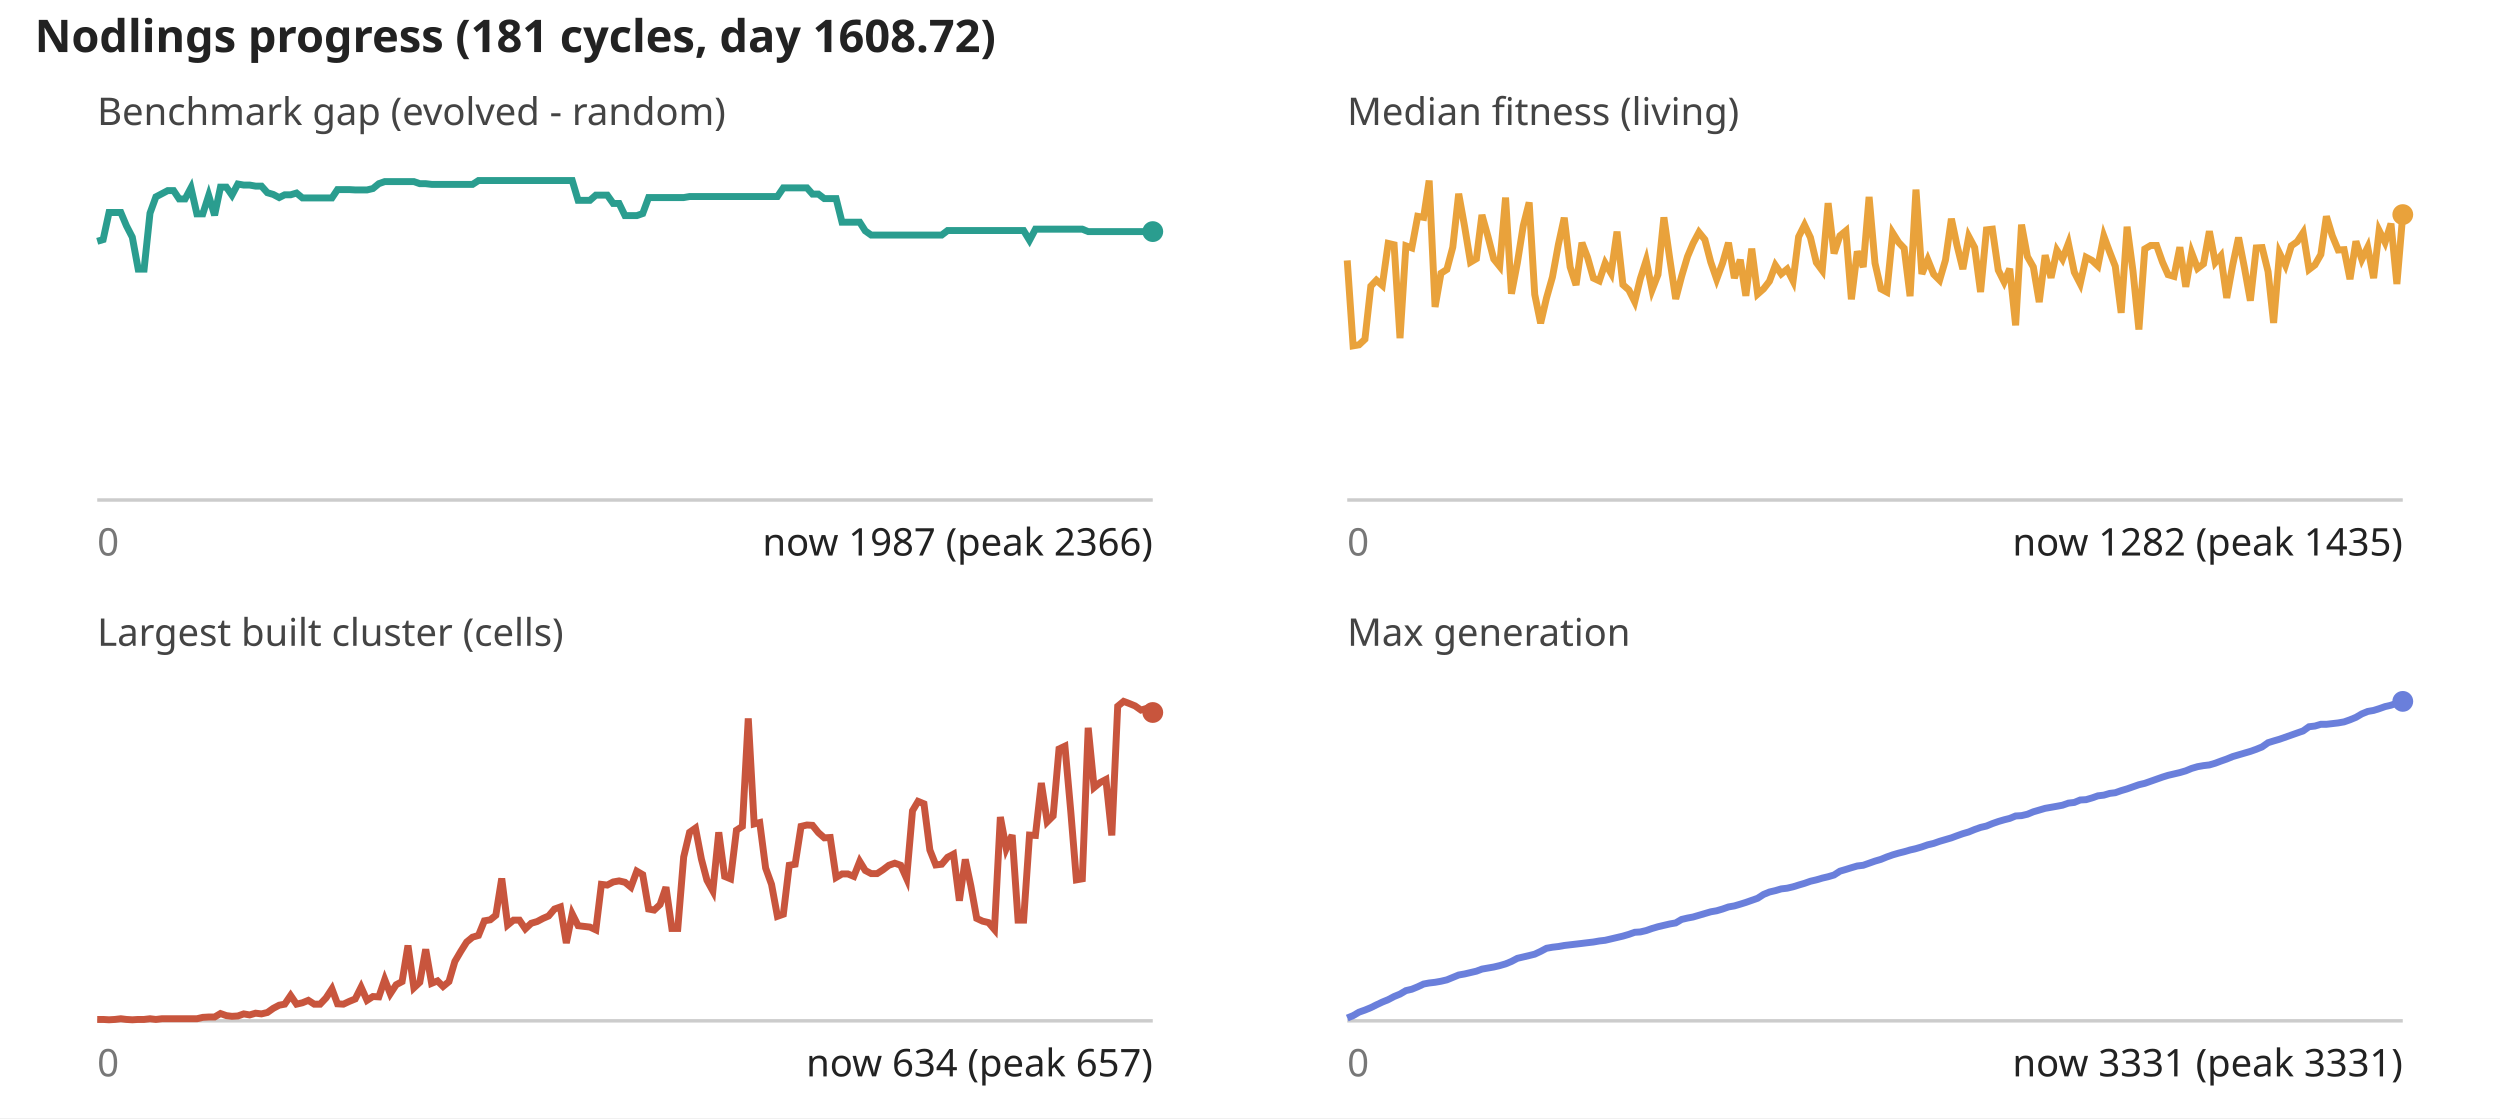
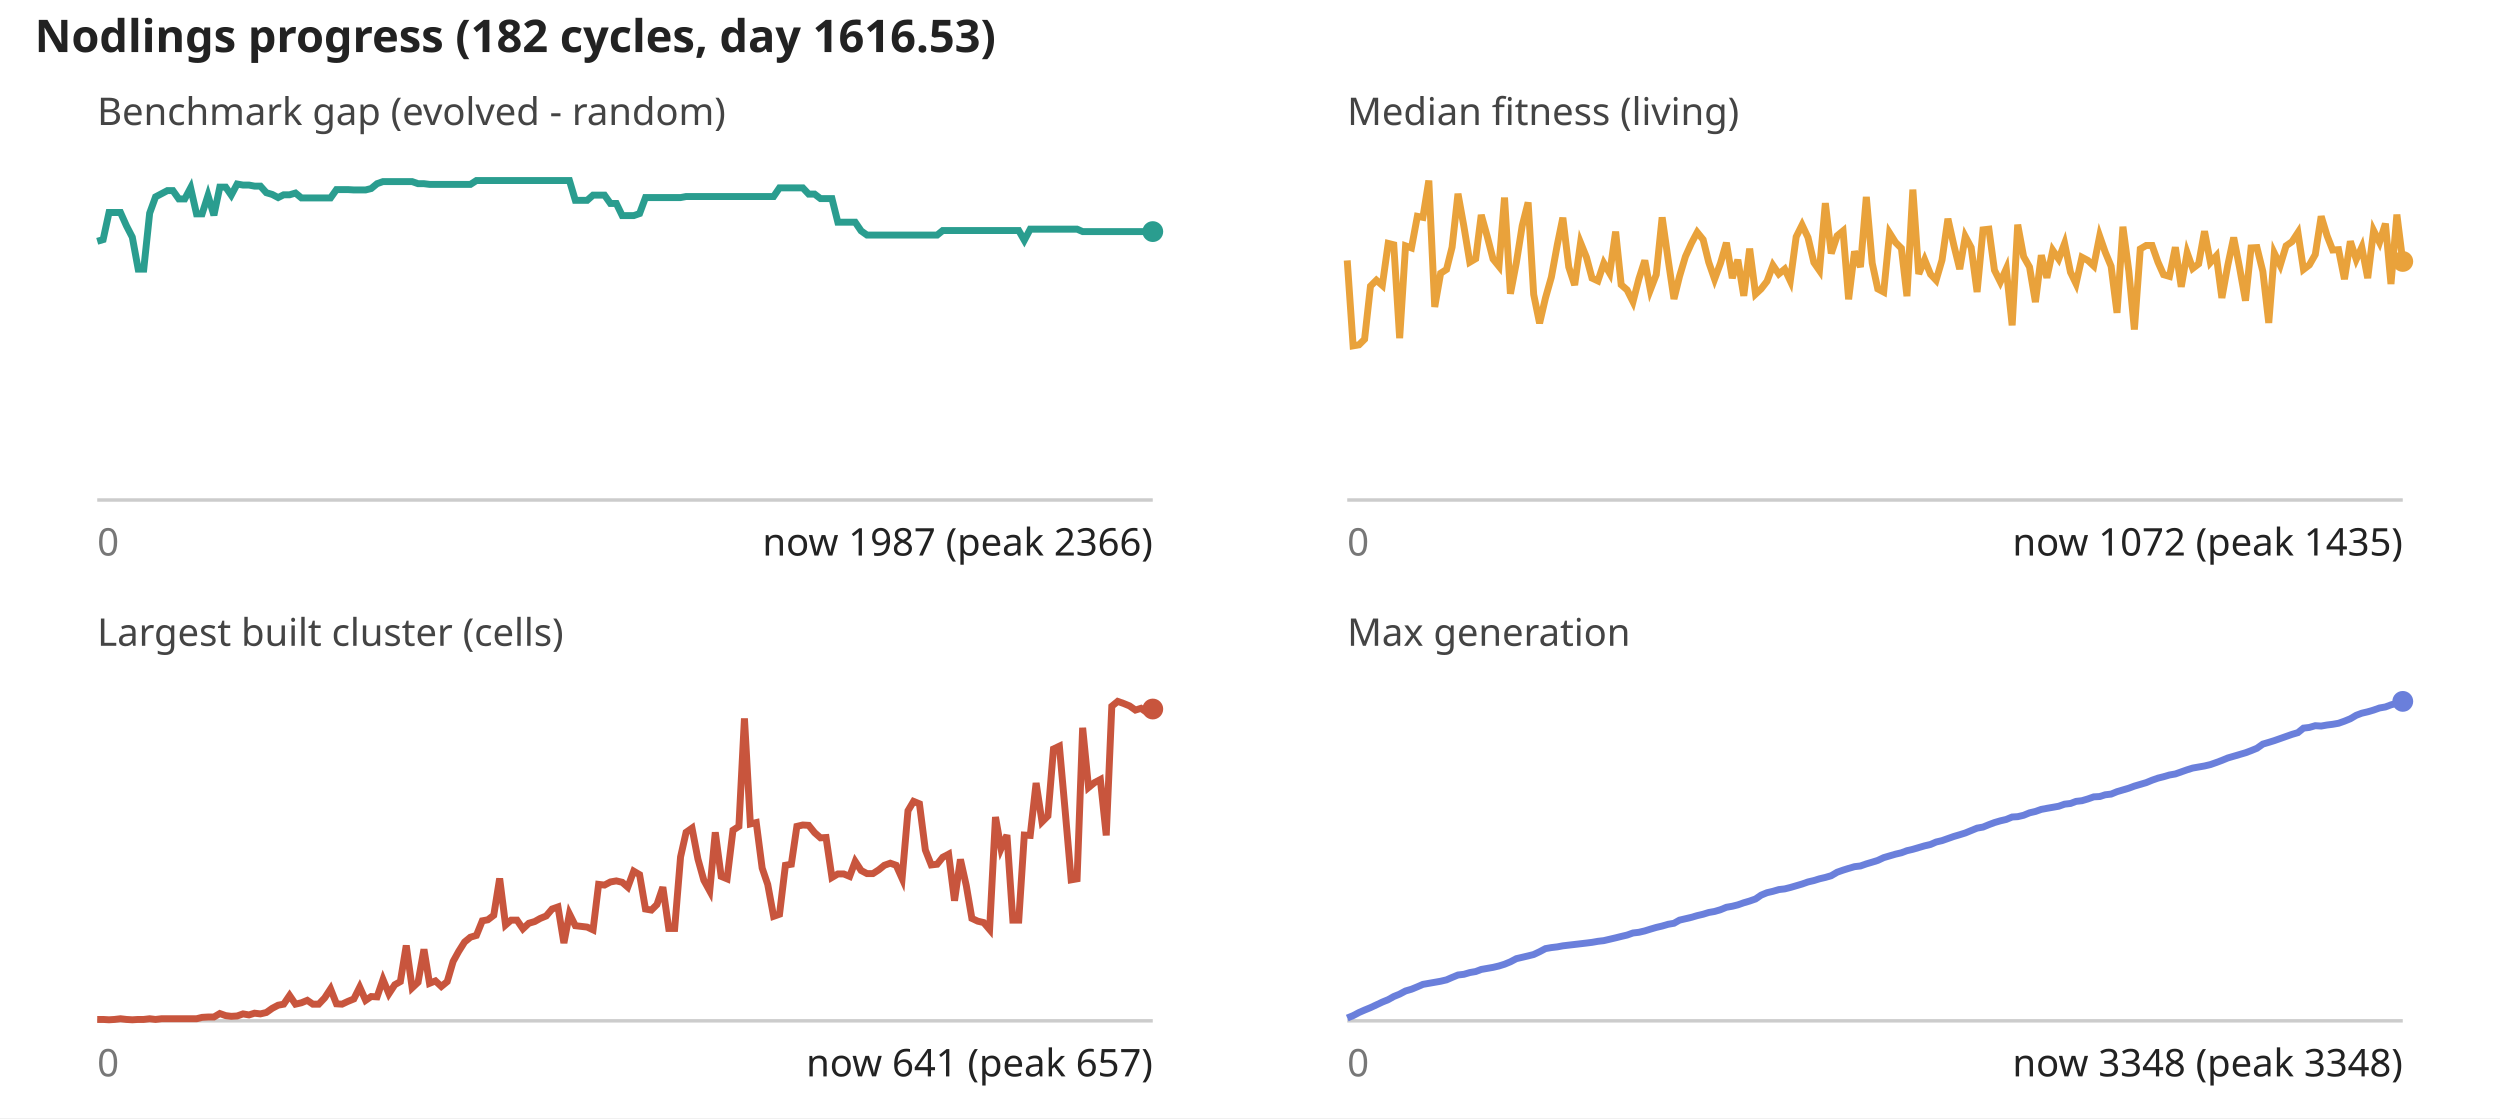
<svg xmlns="http://www.w3.org/2000/svg" viewBox="0 0 720 322" font-family="sans-serif" font-size="11">
  <rect width="100%" height="100%" fill="#fff" />
-   <text x="10" y="15" font-size="13" font-weight="bold" fill="#222">Nodlings progress (181 cycles, day 1608.72)</text>
+   <text x="10" y="15" font-size="13" font-weight="bold" fill="#222">Nodlings progress (182 cycles, day 1616.53)</text>
  <text x="28" y="36" fill="#444">Benchmark gap (evolved - random)</text>
  <line x1="28" y1="144" x2="332" y2="144" stroke="#ccc" />
-   <polyline fill="none" stroke="#2a9d8f" stroke-width="2" points="28.0,69.5 29.7,69.0 31.4,61.2 33.1,61.2 34.8,61.2 36.4,65.0 38.1,68.3 39.8,77.5 41.5,77.5 43.2,61.4 44.9,56.7 46.6,55.8 48.3,54.9 50.0,54.9 51.6,57.3 53.3,57.3 55.0,54.1 56.7,61.6 58.4,61.6 60.1,56.3 61.8,62.0 63.5,53.9 65.2,53.9 66.8,56.2 68.5,53.0 70.2,53.3 71.9,53.3 73.6,53.6 75.3,53.6 77.0,55.5 78.7,56.0 80.4,56.9 82.0,56.1 83.7,56.1 85.4,55.6 87.1,57.0 88.8,57.0 90.5,57.0 92.2,57.0 93.9,57.0 95.6,57.0 97.2,54.6 98.9,54.6 100.6,54.6 102.3,54.7 104.0,54.7 105.7,54.7 107.4,54.3 109.1,52.9 110.8,52.3 112.4,52.3 114.1,52.3 115.8,52.3 117.5,52.3 119.2,52.3 120.9,52.9 122.6,52.9 124.3,53.1 126.0,53.1 127.6,53.1 129.3,53.1 131.0,53.1 132.7,53.1 134.4,53.1 136.1,53.1 137.8,52.0 139.5,52.0 141.2,52.0 142.8,52.0 144.5,52.0 146.2,52.0 147.9,52.0 149.6,52.0 151.3,52.0 153.0,52.0 154.7,52.0 156.4,52.0 158.0,52.0 159.7,52.0 161.4,52.0 163.1,52.0 164.8,52.0 166.5,57.7 168.2,57.7 169.9,57.7 171.6,56.2 173.2,56.2 174.9,56.2 176.6,58.6 178.3,58.6 180.0,62.1 181.7,62.1 183.4,62.1 185.1,61.5 186.8,56.9 188.4,56.9 190.1,56.9 191.8,56.9 193.5,56.9 195.2,56.9 196.9,56.9 198.6,56.6 200.3,56.6 202.0,56.6 203.6,56.6 205.3,56.6 207.0,56.6 208.7,56.6 210.4,56.6 212.1,56.6 213.8,56.6 215.5,56.6 217.2,56.6 218.8,56.6 220.5,56.6 222.2,56.6 223.9,56.6 225.6,54.1 227.3,54.1 229.0,54.1 230.7,54.1 232.4,54.1 234.0,55.9 235.7,55.9 237.4,57.2 239.1,57.2 240.8,57.2 242.5,64.0 244.2,64.0 245.9,64.0 247.6,64.0 249.2,66.5 250.9,67.7 252.6,67.7 254.3,67.7 256.0,67.7 257.7,67.7 259.4,67.7 261.1,67.7 262.8,67.7 264.4,67.7 266.1,67.7 267.8,67.7 269.5,67.7 271.2,67.7 272.9,66.4 274.6,66.4 276.3,66.4 278.0,66.4 279.6,66.4 281.3,66.4 283.0,66.4 284.7,66.4 286.4,66.4 288.1,66.4 289.8,66.4 291.5,66.4 293.2,66.4 294.8,66.4 296.5,69.2 298.2,66.0 299.9,66.0 301.6,66.0 303.3,66.0 305.0,66.0 306.7,66.0 308.4,66.0 310.0,66.0 311.7,66.0 313.4,66.7 315.1,66.7 316.8,66.7 318.5,66.7 320.2,66.7 321.9,66.7 323.6,66.7 325.2,66.7 326.9,66.7 328.6,66.7 330.3,66.7 332.0,66.7" />
+   <polyline fill="none" stroke="#2a9d8f" stroke-width="2" points="28.0,69.5 29.7,69.0 31.4,61.2 33.0,61.2 34.7,61.2 36.4,65.0 38.1,68.3 39.8,77.5 41.4,77.5 43.1,61.4 44.8,56.7 46.5,55.8 48.2,54.9 49.8,54.9 51.5,57.3 53.2,57.3 54.9,54.1 56.6,61.6 58.2,61.6 59.9,56.3 61.6,62.0 63.3,53.9 65.0,53.9 66.6,56.2 68.3,53.0 70.0,53.3 71.7,53.3 73.3,53.6 75.0,53.6 76.7,55.5 78.4,56.0 80.1,56.9 81.7,56.1 83.4,56.1 85.1,55.6 86.8,57.0 88.5,57.0 90.1,57.0 91.8,57.0 93.5,57.0 95.2,57.0 96.9,54.6 98.5,54.6 100.2,54.6 101.9,54.7 103.6,54.7 105.3,54.7 106.9,54.3 108.6,52.9 110.3,52.3 112.0,52.3 113.7,52.3 115.3,52.3 117.0,52.3 118.7,52.3 120.4,52.9 122.1,52.9 123.7,53.1 125.4,53.1 127.1,53.1 128.8,53.1 130.5,53.1 132.1,53.1 133.8,53.1 135.5,53.1 137.2,52.0 138.9,52.0 140.5,52.0 142.2,52.0 143.9,52.0 145.6,52.0 147.2,52.0 148.9,52.0 150.6,52.0 152.3,52.0 154.0,52.0 155.6,52.0 157.3,52.0 159.0,52.0 160.7,52.0 162.4,52.0 164.0,52.0 165.7,57.7 167.4,57.7 169.1,57.7 170.8,56.2 172.4,56.2 174.1,56.2 175.8,58.6 177.5,58.6 179.2,62.1 180.8,62.1 182.5,62.1 184.2,61.5 185.9,56.9 187.6,56.9 189.2,56.9 190.9,56.9 192.6,56.9 194.3,56.9 196.0,56.9 197.6,56.6 199.3,56.6 201.0,56.6 202.7,56.6 204.4,56.6 206.0,56.6 207.7,56.6 209.4,56.6 211.1,56.6 212.8,56.6 214.4,56.6 216.1,56.6 217.8,56.6 219.5,56.6 221.1,56.6 222.8,56.6 224.5,54.1 226.2,54.1 227.9,54.1 229.5,54.1 231.2,54.1 232.9,55.9 234.6,55.9 236.3,57.2 237.9,57.2 239.6,57.2 241.3,64.0 243.0,64.0 244.7,64.0 246.3,64.0 248.0,66.5 249.7,67.7 251.4,67.7 253.1,67.7 254.7,67.7 256.4,67.7 258.1,67.7 259.8,67.7 261.5,67.7 263.1,67.7 264.8,67.7 266.5,67.7 268.2,67.7 269.9,67.7 271.5,66.4 273.2,66.4 274.9,66.4 276.6,66.4 278.3,66.4 279.9,66.4 281.6,66.4 283.3,66.4 285.0,66.4 286.7,66.4 288.3,66.4 290.0,66.4 291.7,66.4 293.4,66.4 295.0,69.2 296.7,66.0 298.4,66.0 300.1,66.0 301.8,66.0 303.4,66.0 305.1,66.0 306.8,66.0 308.5,66.0 310.2,66.0 311.8,66.7 313.5,66.7 315.2,66.7 316.9,66.7 318.6,66.7 320.2,66.7 321.9,66.7 323.6,66.7 325.3,66.7 327.0,66.7 328.6,66.7 330.3,66.7 332.0,66.7" />
  <circle cx="332.0" cy="66.7" r="3" fill="#2a9d8f" />
  <text x="28" y="160" fill="#777">0</text>
  <text x="332" y="160" text-anchor="end" fill="#222">now 1987 (peak 2366)</text>
  <text x="388" y="36" fill="#444">Median fitness (living)</text>
  <line x1="388" y1="144" x2="692" y2="144" stroke="#ccc" />
-   <polyline fill="none" stroke="#e9a23b" stroke-width="2" points="388.0,75.0 389.7,99.6 391.4,99.3 393.1,97.7 394.8,82.4 396.4,80.7 398.1,82.2 399.8,70.1 401.5,70.5 403.2,97.4 404.9,70.8 406.6,71.4 408.3,62.3 410.0,62.6 411.6,52.0 413.3,88.4 415.0,78.7 416.7,77.6 418.4,71.2 420.1,55.8 421.8,65.2 423.5,75.5 425.2,74.5 426.8,61.9 428.5,68.0 430.2,74.6 431.9,76.7 433.6,56.9 435.3,84.6 437.0,75.7 438.7,65.0 440.4,58.3 442.0,84.8 443.7,93.1 445.4,85.8 447.1,79.8 448.8,70.5 450.5,62.7 452.2,76.9 453.9,82.1 455.6,69.9 457.2,74.1 458.9,80.1 460.6,80.9 462.3,75.8 464.0,78.7 465.7,66.7 467.4,82.0 469.1,83.5 470.8,86.9 472.4,80.3 474.1,75.0 475.8,83.5 477.5,79.1 479.2,62.6 480.9,74.6 482.6,86.1 484.3,79.6 486.0,73.9 487.6,70.1 489.3,66.9 491.0,69.0 492.7,75.5 494.4,80.4 496.1,75.8 497.8,69.9 499.5,80.1 501.2,74.8 502.8,85.2 504.5,71.6 506.2,84.7 507.9,83.2 509.6,81.0 511.3,76.4 513.0,78.9 514.7,77.5 516.4,80.9 518.0,68.2 519.7,64.8 521.4,68.4 523.1,75.6 524.8,77.9 526.5,58.5 528.2,73.0 529.9,67.9 531.6,66.5 533.2,86.2 534.9,72.4 536.6,76.9 538.3,56.7 540.0,75.8 541.7,83.2 543.4,84.1 545.1,67.1 546.8,69.8 548.4,71.5 550.1,85.3 551.8,54.6 553.5,78.9 555.2,74.8 556.9,79.0 558.6,80.7 560.3,74.9 562.0,63.0 563.6,70.6 565.3,77.5 567.0,68.1 568.7,71.3 570.4,84.1 572.1,66.2 573.8,66.0 575.5,77.8 577.2,81.2 578.8,77.4 580.5,93.7 582.2,64.7 583.9,73.9 585.6,76.9 587.3,87.0 589.0,73.5 590.7,80.0 592.4,72.1 594.0,74.6 595.7,70.1 597.4,78.4 599.1,81.7 600.8,74.1 602.5,75.0 604.2,76.6 605.9,68.0 607.6,72.6 609.2,76.7 610.9,90.1 612.6,65.3 614.3,78.1 616.0,94.9 617.7,71.7 619.4,70.7 621.1,70.7 622.8,75.5 624.4,79.1 626.1,79.6 627.8,71.2 629.5,82.6 631.2,72.8 632.9,77.3 634.6,76.0 636.3,66.6 638.0,75.6 639.6,73.7 641.3,85.8 643.0,76.4 644.7,68.4 646.4,77.1 648.1,86.6 649.8,71.4 651.5,71.3 653.2,78.2 654.8,93.0 656.5,72.9 658.2,76.4 659.9,70.8 661.6,69.6 663.3,67.0 665.0,77.6 666.7,76.3 668.4,73.3 670.0,62.3 671.7,67.9 673.4,72.0 675.1,71.9 676.8,80.4 678.5,69.5 680.2,74.7 681.9,71.2 683.6,80.1 685.2,66.4 686.9,69.8 688.6,64.4 690.3,81.8 692.0,61.8" />
-   <circle cx="692.0" cy="61.8" r="3" fill="#e9a23b" />
+   <polyline fill="none" stroke="#e9a23b" stroke-width="2" points="388.0,75.0 389.7,99.6 391.4,99.3 393.0,97.7 394.7,82.4 396.4,80.7 398.1,82.2 399.8,70.1 401.4,70.5 403.1,97.4 404.8,70.8 406.5,71.4 408.2,62.3 409.8,62.6 411.5,52.0 413.2,88.4 414.9,78.7 416.6,77.6 418.2,71.2 419.9,55.8 421.6,65.2 423.3,75.5 425.0,74.5 426.6,61.9 428.3,68.0 430.0,74.6 431.7,76.7 433.3,56.9 435.0,84.6 436.7,75.7 438.4,65.0 440.1,58.3 441.7,84.8 443.4,93.1 445.1,85.8 446.8,79.8 448.5,70.5 450.1,62.7 451.8,76.9 453.5,82.1 455.2,69.9 456.9,74.1 458.5,80.1 460.2,80.9 461.9,75.8 463.6,78.7 465.3,66.7 466.9,82.0 468.6,83.5 470.3,86.9 472.0,80.3 473.7,75.0 475.3,83.5 477.0,79.1 478.7,62.6 480.4,74.6 482.1,86.1 483.7,79.6 485.4,73.9 487.1,70.1 488.8,66.9 490.5,69.0 492.1,75.5 493.8,80.4 495.5,75.8 497.2,69.9 498.9,80.1 500.5,74.8 502.2,85.2 503.9,71.6 505.6,84.7 507.2,83.2 508.9,81.0 510.6,76.4 512.3,78.9 514.0,77.5 515.6,80.9 517.3,68.2 519.0,64.8 520.7,68.4 522.4,75.6 524.0,77.9 525.7,58.5 527.4,73.0 529.1,67.9 530.8,66.5 532.4,86.2 534.1,72.4 535.8,76.9 537.5,56.7 539.2,75.8 540.8,83.2 542.5,84.1 544.2,67.1 545.9,69.8 547.6,71.5 549.2,85.3 550.9,54.6 552.6,78.9 554.3,74.8 556.0,79.0 557.6,80.7 559.3,74.9 561.0,63.0 562.7,70.6 564.4,77.5 566.0,68.1 567.7,71.3 569.4,84.1 571.1,66.2 572.8,66.0 574.4,77.8 576.1,81.2 577.8,77.4 579.5,93.7 581.1,64.7 582.8,73.9 584.5,76.9 586.2,87.0 587.9,73.5 589.5,80.0 591.2,72.1 592.9,74.6 594.6,70.1 596.3,78.4 597.9,81.7 599.6,74.1 601.3,75.0 603.0,76.6 604.7,68.0 606.3,72.6 608.0,76.7 609.7,90.1 611.4,65.3 613.1,78.1 614.7,94.9 616.4,71.7 618.1,70.7 619.8,70.7 621.5,75.5 623.1,79.1 624.8,79.6 626.5,71.2 628.2,82.6 629.9,72.8 631.5,77.3 633.2,76.0 634.9,66.6 636.6,75.6 638.3,73.7 639.9,85.8 641.6,76.4 643.3,68.4 645.0,77.1 646.7,86.6 648.3,71.4 650.0,71.3 651.7,78.2 653.4,93.0 655.0,72.9 656.7,76.4 658.4,70.8 660.1,69.6 661.8,67.0 663.4,77.6 665.1,76.3 666.8,73.3 668.5,62.3 670.2,67.9 671.8,72.0 673.5,71.9 675.2,80.4 676.9,69.5 678.6,74.7 680.2,71.2 681.9,80.1 683.6,66.4 685.3,69.8 687.0,64.4 688.6,81.8 690.3,61.8 692.0,75.3" />
+   <circle cx="692.0" cy="75.3" r="3" fill="#e9a23b" />
  <text x="388" y="160" fill="#777">0</text>
-   <text x="692" y="160" text-anchor="end" fill="#222">now 1282 (peak 1435)</text>
+   <text x="692" y="160" text-anchor="end" fill="#222">now 1072 (peak 1435)</text>
  <text x="28" y="186" fill="#444">Largest built cluster (cells)</text>
  <line x1="28" y1="294" x2="332" y2="294" stroke="#ccc" />
-   <polyline fill="none" stroke="#c8553d" stroke-width="2" points="28.0,293.6 29.7,293.6 31.4,293.7 33.1,293.6 34.8,293.4 36.4,293.6 38.1,293.7 39.8,293.6 41.5,293.6 43.2,293.4 44.9,293.6 46.6,293.4 48.3,293.4 50.0,293.4 51.6,293.4 53.3,293.4 55.0,293.4 56.7,293.4 58.4,293.0 60.1,292.9 61.8,292.9 63.5,291.9 65.2,292.5 66.8,292.7 68.5,292.6 70.2,292.0 71.9,292.3 73.6,291.8 75.3,292.0 77.0,291.6 78.7,290.4 80.4,289.5 82.0,289.2 83.7,286.7 85.4,289.2 87.1,288.8 88.8,288.1 90.5,289.2 92.2,289.2 93.9,287.4 95.6,284.8 97.2,289.1 98.9,289.2 100.6,288.4 102.3,287.7 104.0,284.3 105.7,288.1 107.4,287.0 109.1,287.1 110.8,282.1 112.4,286.2 114.1,283.6 115.8,282.7 117.5,272.3 119.2,284.5 120.9,282.9 122.6,273.4 124.3,283.2 126.0,282.5 127.6,284.1 129.3,282.7 131.0,276.9 132.7,274.0 134.4,271.3 136.1,269.9 137.8,269.4 139.5,265.2 141.2,264.9 142.8,263.6 144.5,253.0 146.2,266.4 147.9,265.0 149.6,265.0 151.3,267.5 153.0,265.9 154.7,265.4 156.4,264.5 158.0,263.8 159.7,261.8 161.4,261.2 163.1,271.6 164.8,263.2 166.5,266.6 168.2,266.8 169.9,267.0 171.6,267.8 173.2,254.7 174.9,254.9 176.6,254.0 178.3,253.7 180.0,254.1 181.7,255.5 183.4,250.9 185.1,251.9 186.8,261.8 188.4,262.1 190.1,260.5 191.8,255.5 193.5,267.4 195.2,267.4 196.9,246.8 198.6,239.7 200.3,238.5 202.0,247.4 203.6,253.5 205.3,256.6 207.0,239.7 208.7,252.4 210.4,253.1 212.1,239.1 213.8,238.0 215.5,206.9 217.2,237.3 218.8,236.9 220.5,250.0 222.2,254.7 223.9,263.9 225.6,263.3 227.3,249.2 229.0,248.9 230.7,238.0 232.4,237.6 234.0,237.7 235.7,239.8 237.4,241.3 239.1,241.2 240.8,252.7 242.5,251.7 244.2,251.7 245.9,252.4 247.6,248.1 249.2,250.7 250.9,251.6 252.6,251.6 254.3,250.5 256.0,249.2 257.7,248.6 259.4,249.2 261.1,253.0 262.8,233.5 264.4,230.8 266.1,231.5 267.8,244.8 269.5,249.1 271.2,248.9 272.9,246.9 274.6,246.0 276.3,259.4 278.0,247.5 279.6,255.1 281.3,264.5 283.0,265.3 284.7,265.7 286.4,267.7 288.1,235.3 289.8,244.4 291.5,240.5 293.2,265.0 294.8,265.0 296.5,240.5 298.2,240.6 299.9,225.5 301.6,236.7 303.3,235.0 305.0,215.7 306.7,214.9 308.4,233.9 310.0,253.4 311.7,253.1 313.4,209.6 315.1,226.8 316.8,225.4 318.5,224.5 320.2,240.6 321.9,203.4 323.6,202.0 325.2,202.6 326.9,203.3 328.6,204.5 330.3,204.0 332.0,205.2" />
-   <circle cx="332.0" cy="205.2" r="3" fill="#c8553d" />
+   <polyline fill="none" stroke="#c8553d" stroke-width="2" points="28.0,293.6 29.7,293.6 31.4,293.7 33.0,293.6 34.7,293.4 36.4,293.6 38.1,293.7 39.8,293.6 41.4,293.6 43.1,293.4 44.8,293.6 46.5,293.4 48.2,293.4 49.8,293.4 51.5,293.4 53.2,293.4 54.9,293.4 56.6,293.4 58.2,293.0 59.9,292.9 61.6,292.9 63.3,291.9 65.0,292.5 66.6,292.7 68.3,292.6 70.0,292.0 71.7,292.3 73.3,291.8 75.0,292.0 76.7,291.6 78.4,290.4 80.1,289.5 81.7,289.2 83.4,286.7 85.1,289.2 86.8,288.8 88.5,288.1 90.1,289.2 91.8,289.2 93.5,287.4 95.2,284.8 96.9,289.1 98.5,289.2 100.2,288.4 101.9,287.7 103.6,284.3 105.3,288.1 106.9,287.0 108.6,287.1 110.3,282.1 112.0,286.2 113.7,283.6 115.3,282.7 117.0,272.3 118.7,284.5 120.4,282.9 122.1,273.4 123.7,283.2 125.4,282.5 127.1,284.1 128.8,282.7 130.5,276.9 132.1,274.0 133.8,271.3 135.5,269.9 137.2,269.4 138.9,265.2 140.5,264.9 142.2,263.6 143.9,253.0 145.6,266.4 147.2,265.0 148.9,265.0 150.6,267.5 152.3,265.9 154.0,265.4 155.6,264.5 157.3,263.8 159.0,261.8 160.7,261.2 162.4,271.6 164.0,263.2 165.7,266.6 167.4,266.8 169.1,267.0 170.8,267.8 172.4,254.7 174.1,254.9 175.8,254.0 177.5,253.7 179.2,254.1 180.8,255.5 182.5,250.9 184.2,251.9 185.9,261.8 187.6,262.1 189.2,260.5 190.9,255.5 192.6,267.4 194.3,267.4 196.0,246.8 197.6,239.7 199.3,238.5 201.0,247.4 202.7,253.5 204.4,256.6 206.0,239.7 207.7,252.4 209.4,253.1 211.1,239.1 212.8,238.0 214.4,206.9 216.1,237.3 217.8,236.9 219.5,250.0 221.1,254.7 222.8,263.9 224.5,263.3 226.2,249.2 227.9,248.9 229.5,238.0 231.2,237.6 232.9,237.7 234.6,239.8 236.3,241.3 237.9,241.2 239.6,252.7 241.3,251.7 243.0,251.7 244.7,252.4 246.3,248.1 248.0,250.7 249.7,251.6 251.4,251.6 253.1,250.5 254.7,249.2 256.4,248.6 258.1,249.2 259.8,253.0 261.5,233.5 263.1,230.8 264.8,231.5 266.5,244.8 268.2,249.1 269.9,248.9 271.5,246.9 273.2,246.0 274.9,259.4 276.6,247.5 278.3,255.1 279.9,264.5 281.6,265.3 283.3,265.7 285.0,267.7 286.7,235.3 288.3,244.4 290.0,240.5 291.7,265.0 293.4,265.0 295.0,240.5 296.7,240.6 298.4,225.5 300.1,236.7 301.8,235.0 303.4,215.7 305.1,214.9 306.8,233.9 308.5,253.4 310.2,253.1 311.8,209.6 313.5,226.8 315.2,225.4 316.9,224.5 318.6,240.6 320.2,203.4 321.9,202.0 323.6,202.6 325.3,203.3 327.0,204.5 328.6,204.0 330.3,205.2 332.0,204.2" />
+   <circle cx="332.0" cy="204.2" r="3" fill="#c8553d" />
  <text x="28" y="310" fill="#777">0</text>
-   <text x="332" y="310" text-anchor="end" fill="#222">now 634 (peak 657)</text>
+   <text x="332" y="310" text-anchor="end" fill="#222">now 641 (peak 657)</text>
  <text x="388" y="186" fill="#444">Max generation</text>
  <line x1="388" y1="294" x2="692" y2="294" stroke="#ccc" />
-   <polyline fill="none" stroke="#6a7fdb" stroke-width="2" points="388.0,293.2 389.7,292.5 391.4,291.5 393.1,290.9 394.8,290.2 396.4,289.4 398.1,288.6 399.8,287.9 401.5,287.0 403.2,286.3 404.9,285.3 406.6,284.9 408.3,284.2 410.0,283.4 411.6,283.1 413.3,282.9 415.0,282.6 416.7,282.2 418.4,281.5 420.1,280.8 421.8,280.5 423.5,280.1 425.2,279.7 426.8,279.1 428.5,278.8 430.2,278.5 431.9,278.1 433.6,277.6 435.3,276.9 437.0,276.0 438.7,275.6 440.4,275.2 442.0,274.8 443.7,274.0 445.4,273.1 447.1,272.8 448.8,272.6 450.5,272.3 452.2,272.1 453.9,271.9 455.6,271.7 457.2,271.5 458.9,271.3 460.6,271.0 462.3,270.8 464.0,270.4 465.7,270.0 467.4,269.6 469.1,269.1 470.8,268.5 472.4,268.4 474.1,268.0 475.8,267.4 477.5,266.9 479.2,266.5 480.9,266.1 482.6,265.8 484.3,264.8 486.0,264.4 487.6,264.1 489.3,263.6 491.0,263.1 492.7,262.6 494.4,262.3 496.1,261.8 497.8,261.2 499.5,260.9 501.2,260.4 502.8,259.9 504.5,259.3 506.2,258.7 507.9,257.6 509.6,256.9 511.3,256.5 513.0,256.0 514.7,255.8 516.4,255.4 518.0,254.9 519.7,254.4 521.4,253.8 523.1,253.4 524.8,252.9 526.5,252.5 528.2,252.0 529.9,250.9 531.6,250.4 533.2,249.9 534.9,249.4 536.6,249.2 538.3,248.6 540.0,248.0 541.7,247.5 543.4,246.8 545.1,246.2 546.8,245.7 548.4,245.3 550.1,244.8 551.8,244.4 553.5,243.9 555.2,243.3 556.9,242.9 558.6,242.3 560.3,241.8 562.0,241.3 563.6,240.7 565.3,240.1 567.0,239.6 568.7,238.9 570.4,238.3 572.1,237.9 573.8,237.2 575.5,236.6 577.2,236.1 578.8,235.7 580.5,235.0 582.2,234.9 583.9,234.5 585.6,233.8 587.3,233.3 589.0,232.8 590.7,232.5 592.4,232.2 594.0,231.9 595.7,231.3 597.4,231.1 599.1,230.4 600.8,230.3 602.5,229.8 604.2,229.2 605.9,229.0 607.6,228.5 609.2,228.3 610.9,227.7 612.6,227.2 614.3,226.6 616.0,226.0 617.7,225.6 619.4,225.0 621.1,224.4 622.8,223.8 624.4,223.3 626.1,222.9 627.8,222.5 629.5,222.0 631.2,221.3 632.9,220.8 634.6,220.5 636.3,220.3 638.0,219.8 639.6,219.2 641.3,218.6 643.0,217.9 644.7,217.4 646.4,216.9 648.1,216.4 649.8,215.8 651.5,215.1 653.2,213.9 654.8,213.4 656.5,212.9 658.2,212.3 659.9,211.7 661.6,211.1 663.3,210.5 665.0,209.3 666.7,209.1 668.4,208.6 670.0,208.6 671.7,208.4 673.4,208.2 675.1,207.9 676.8,207.3 678.5,206.6 680.2,205.6 681.9,204.9 683.6,204.6 685.2,204.1 686.9,203.5 688.6,203.1 690.3,202.5 692.0,202.0" />
+   <polyline fill="none" stroke="#6a7fdb" stroke-width="2" points="388.0,293.2 389.7,292.5 391.4,291.6 393.0,290.9 394.7,290.2 396.4,289.4 398.1,288.6 399.8,287.9 401.4,287.0 403.1,286.3 404.8,285.4 406.5,284.9 408.2,284.2 409.8,283.5 411.5,283.2 413.2,282.9 414.9,282.6 416.6,282.2 418.2,281.5 419.9,280.8 421.6,280.6 423.3,280.1 425.0,279.8 426.6,279.2 428.3,278.9 430.0,278.6 431.7,278.2 433.3,277.7 435.0,277.0 436.7,276.1 438.4,275.7 440.1,275.3 441.7,274.9 443.4,274.1 445.1,273.2 446.8,272.9 448.5,272.7 450.1,272.4 451.8,272.2 453.5,272.0 455.2,271.8 456.9,271.6 458.5,271.4 460.2,271.1 461.9,270.9 463.6,270.5 465.3,270.1 466.9,269.7 468.6,269.3 470.3,268.7 472.0,268.5 473.7,268.1 475.3,267.6 477.0,267.1 478.7,266.7 480.4,266.2 482.1,265.9 483.7,265.0 485.4,264.6 487.1,264.2 488.8,263.7 490.5,263.3 492.1,262.8 493.8,262.5 495.5,262.0 497.2,261.3 498.9,261.0 500.5,260.6 502.2,260.0 503.9,259.5 505.6,258.9 507.2,257.8 508.9,257.1 510.6,256.7 512.3,256.2 514.0,256.0 515.6,255.6 517.3,255.1 519.0,254.6 520.7,254.0 522.4,253.6 524.0,253.1 525.7,252.7 527.4,252.2 529.1,251.2 530.8,250.6 532.4,250.1 534.1,249.6 535.8,249.4 537.5,248.8 539.2,248.3 540.8,247.8 542.5,247.0 544.2,246.5 545.9,246.0 547.6,245.6 549.2,245.0 550.9,244.6 552.6,244.1 554.3,243.6 556.0,243.2 557.6,242.5 559.3,242.1 561.0,241.5 562.7,240.9 564.4,240.4 566.0,239.9 567.7,239.2 569.4,238.5 571.1,238.2 572.8,237.5 574.4,236.9 576.1,236.4 577.8,236.0 579.5,235.3 581.1,235.2 582.8,234.8 584.5,234.1 586.2,233.7 587.9,233.1 589.5,232.8 591.2,232.5 592.9,232.2 594.6,231.6 596.3,231.4 597.9,230.8 599.6,230.6 601.3,230.1 603.0,229.5 604.7,229.4 606.3,228.9 608.0,228.7 609.7,228.0 611.4,227.5 613.1,227.0 614.7,226.4 616.4,225.9 618.1,225.4 619.8,224.7 621.5,224.1 623.1,223.7 624.8,223.2 626.5,222.9 628.2,222.3 629.9,221.7 631.5,221.2 633.2,220.9 634.9,220.6 636.6,220.2 638.3,219.6 639.9,219.0 641.6,218.3 643.3,217.8 645.0,217.3 646.7,216.8 648.3,216.2 650.0,215.5 651.7,214.3 653.4,213.8 655.0,213.3 656.7,212.7 658.4,212.1 660.1,211.5 661.8,211.0 663.4,209.7 665.1,209.5 666.8,209.0 668.5,209.1 670.2,208.8 671.8,208.6 673.5,208.3 675.2,207.7 676.9,207.0 678.6,206.0 680.2,205.4 681.9,205.0 683.6,204.5 685.3,203.9 687.0,203.6 688.6,203.0 690.3,202.5 692.0,202.0" />
  <circle cx="692.0" cy="202.0" r="3" fill="#6a7fdb" />
  <text x="388" y="310" fill="#777">0</text>
-   <text x="692" y="310" text-anchor="end" fill="#222">now 3331 (peak 3331)</text>
+   <text x="692" y="310" text-anchor="end" fill="#222">now 3348 (peak 3348)</text>
</svg>
